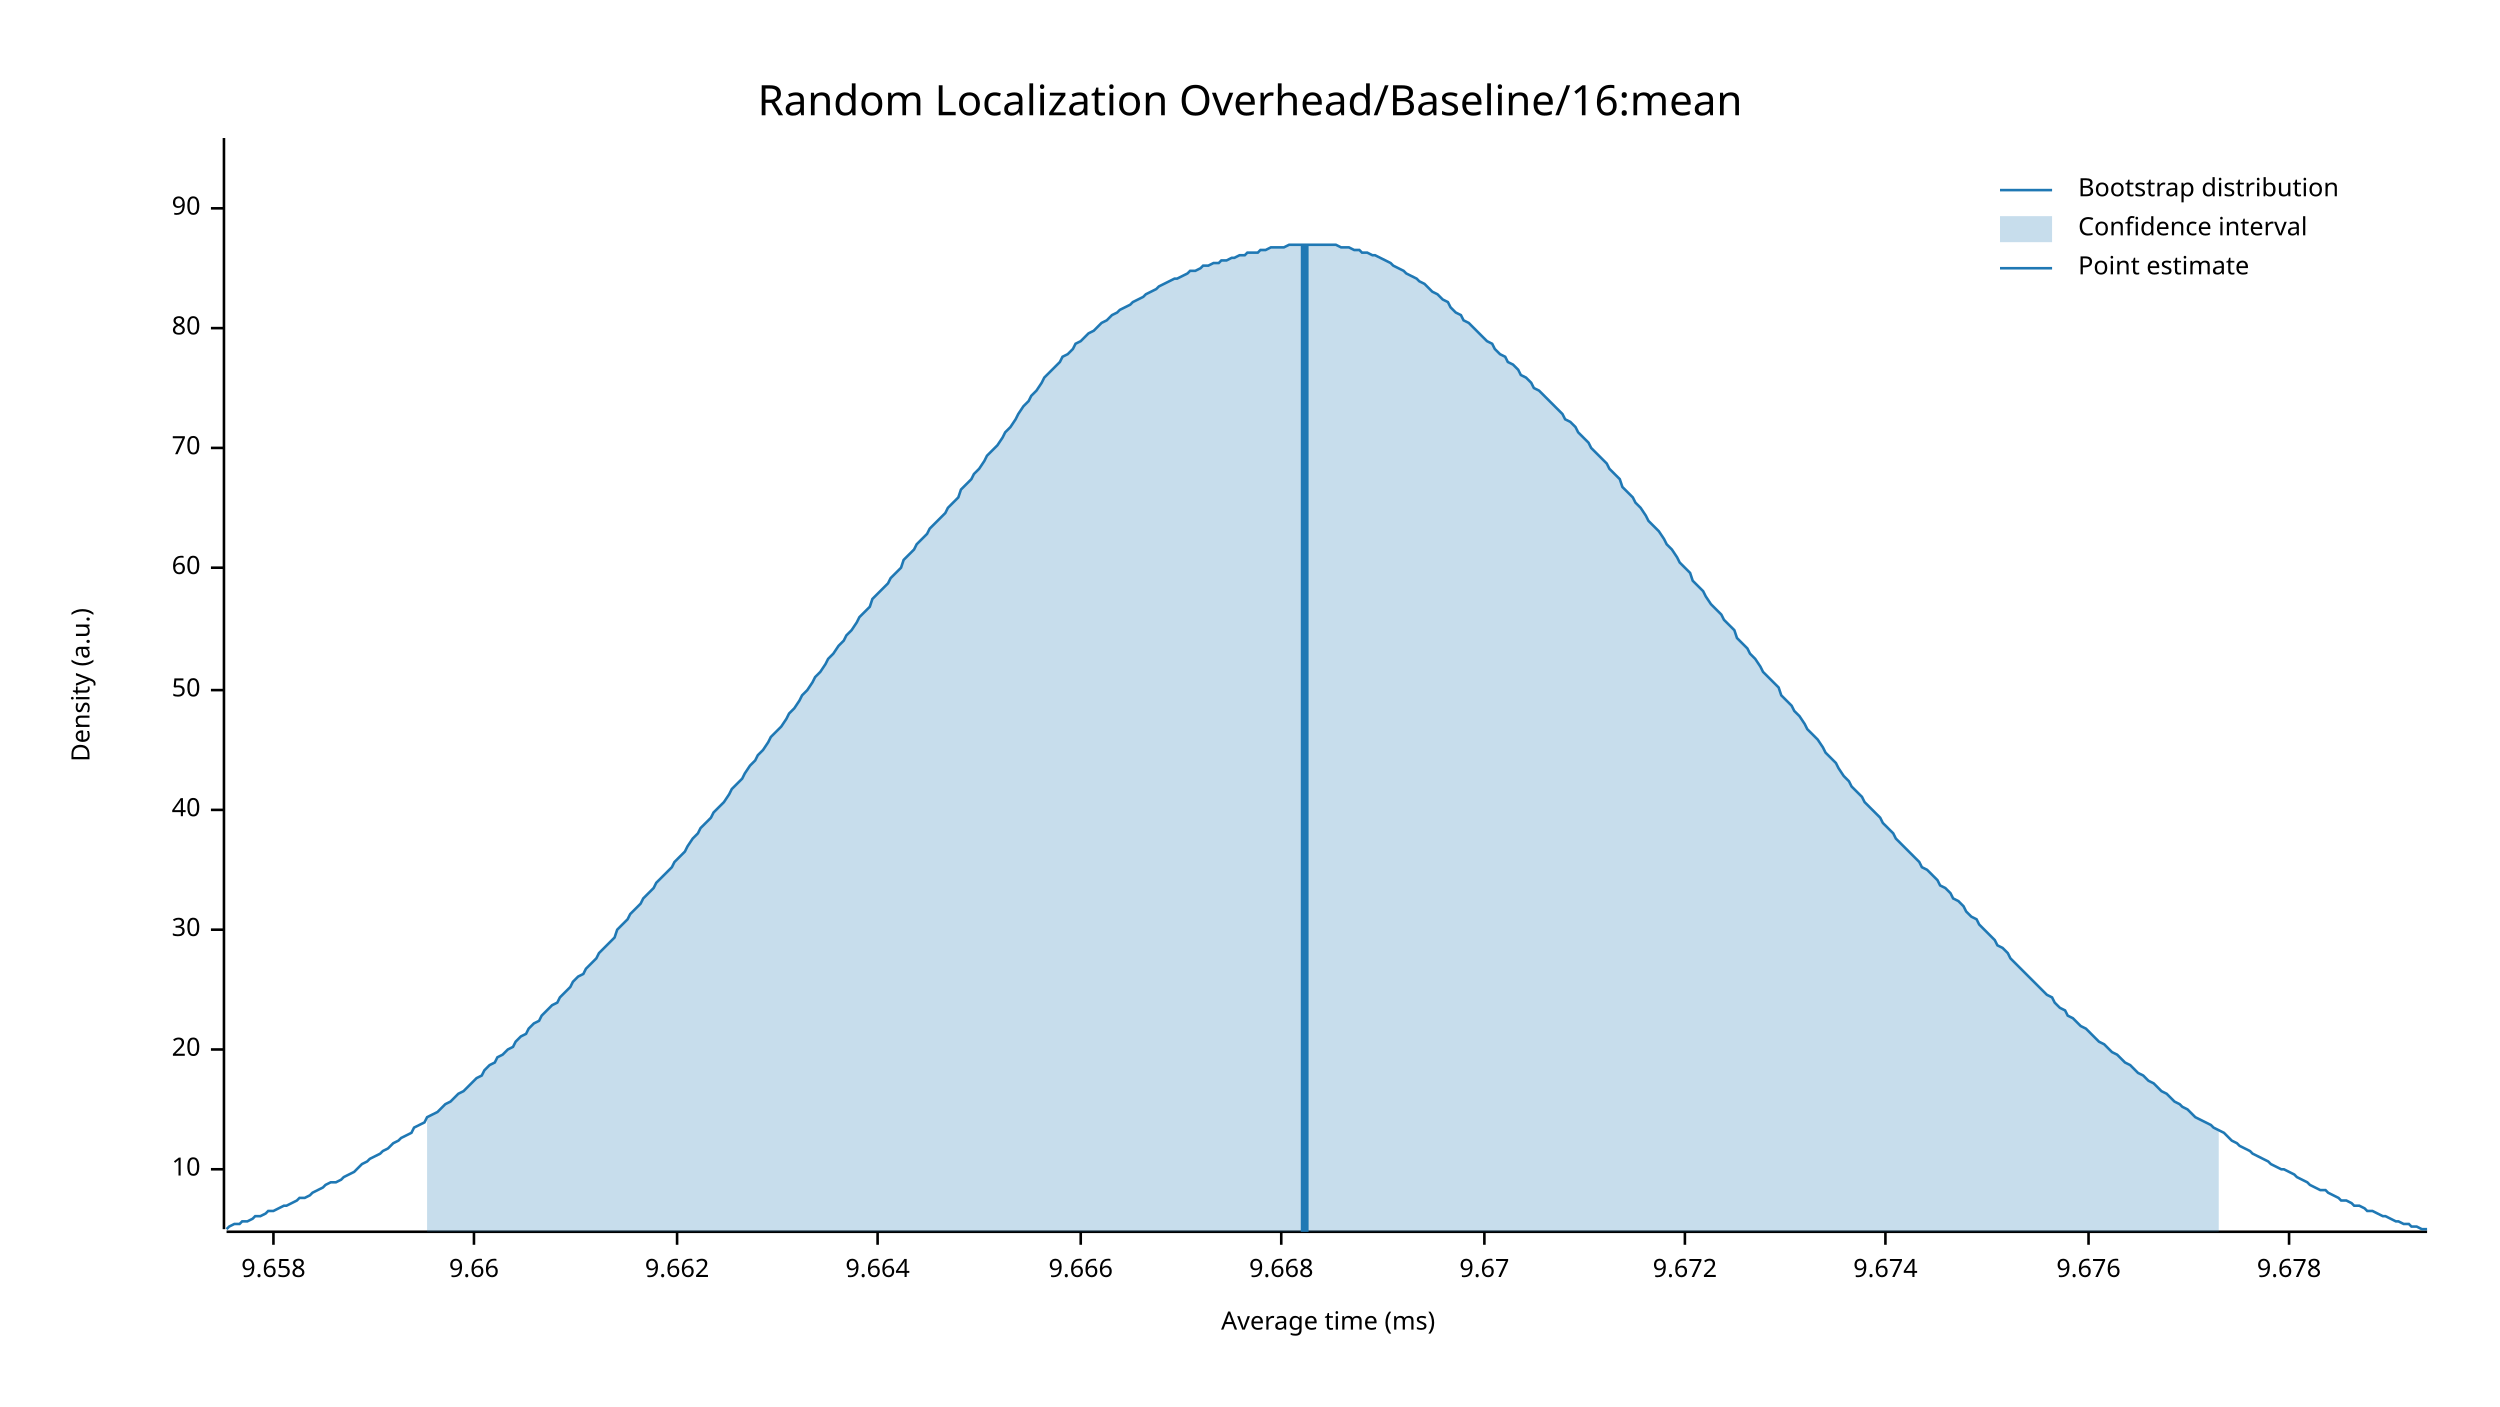
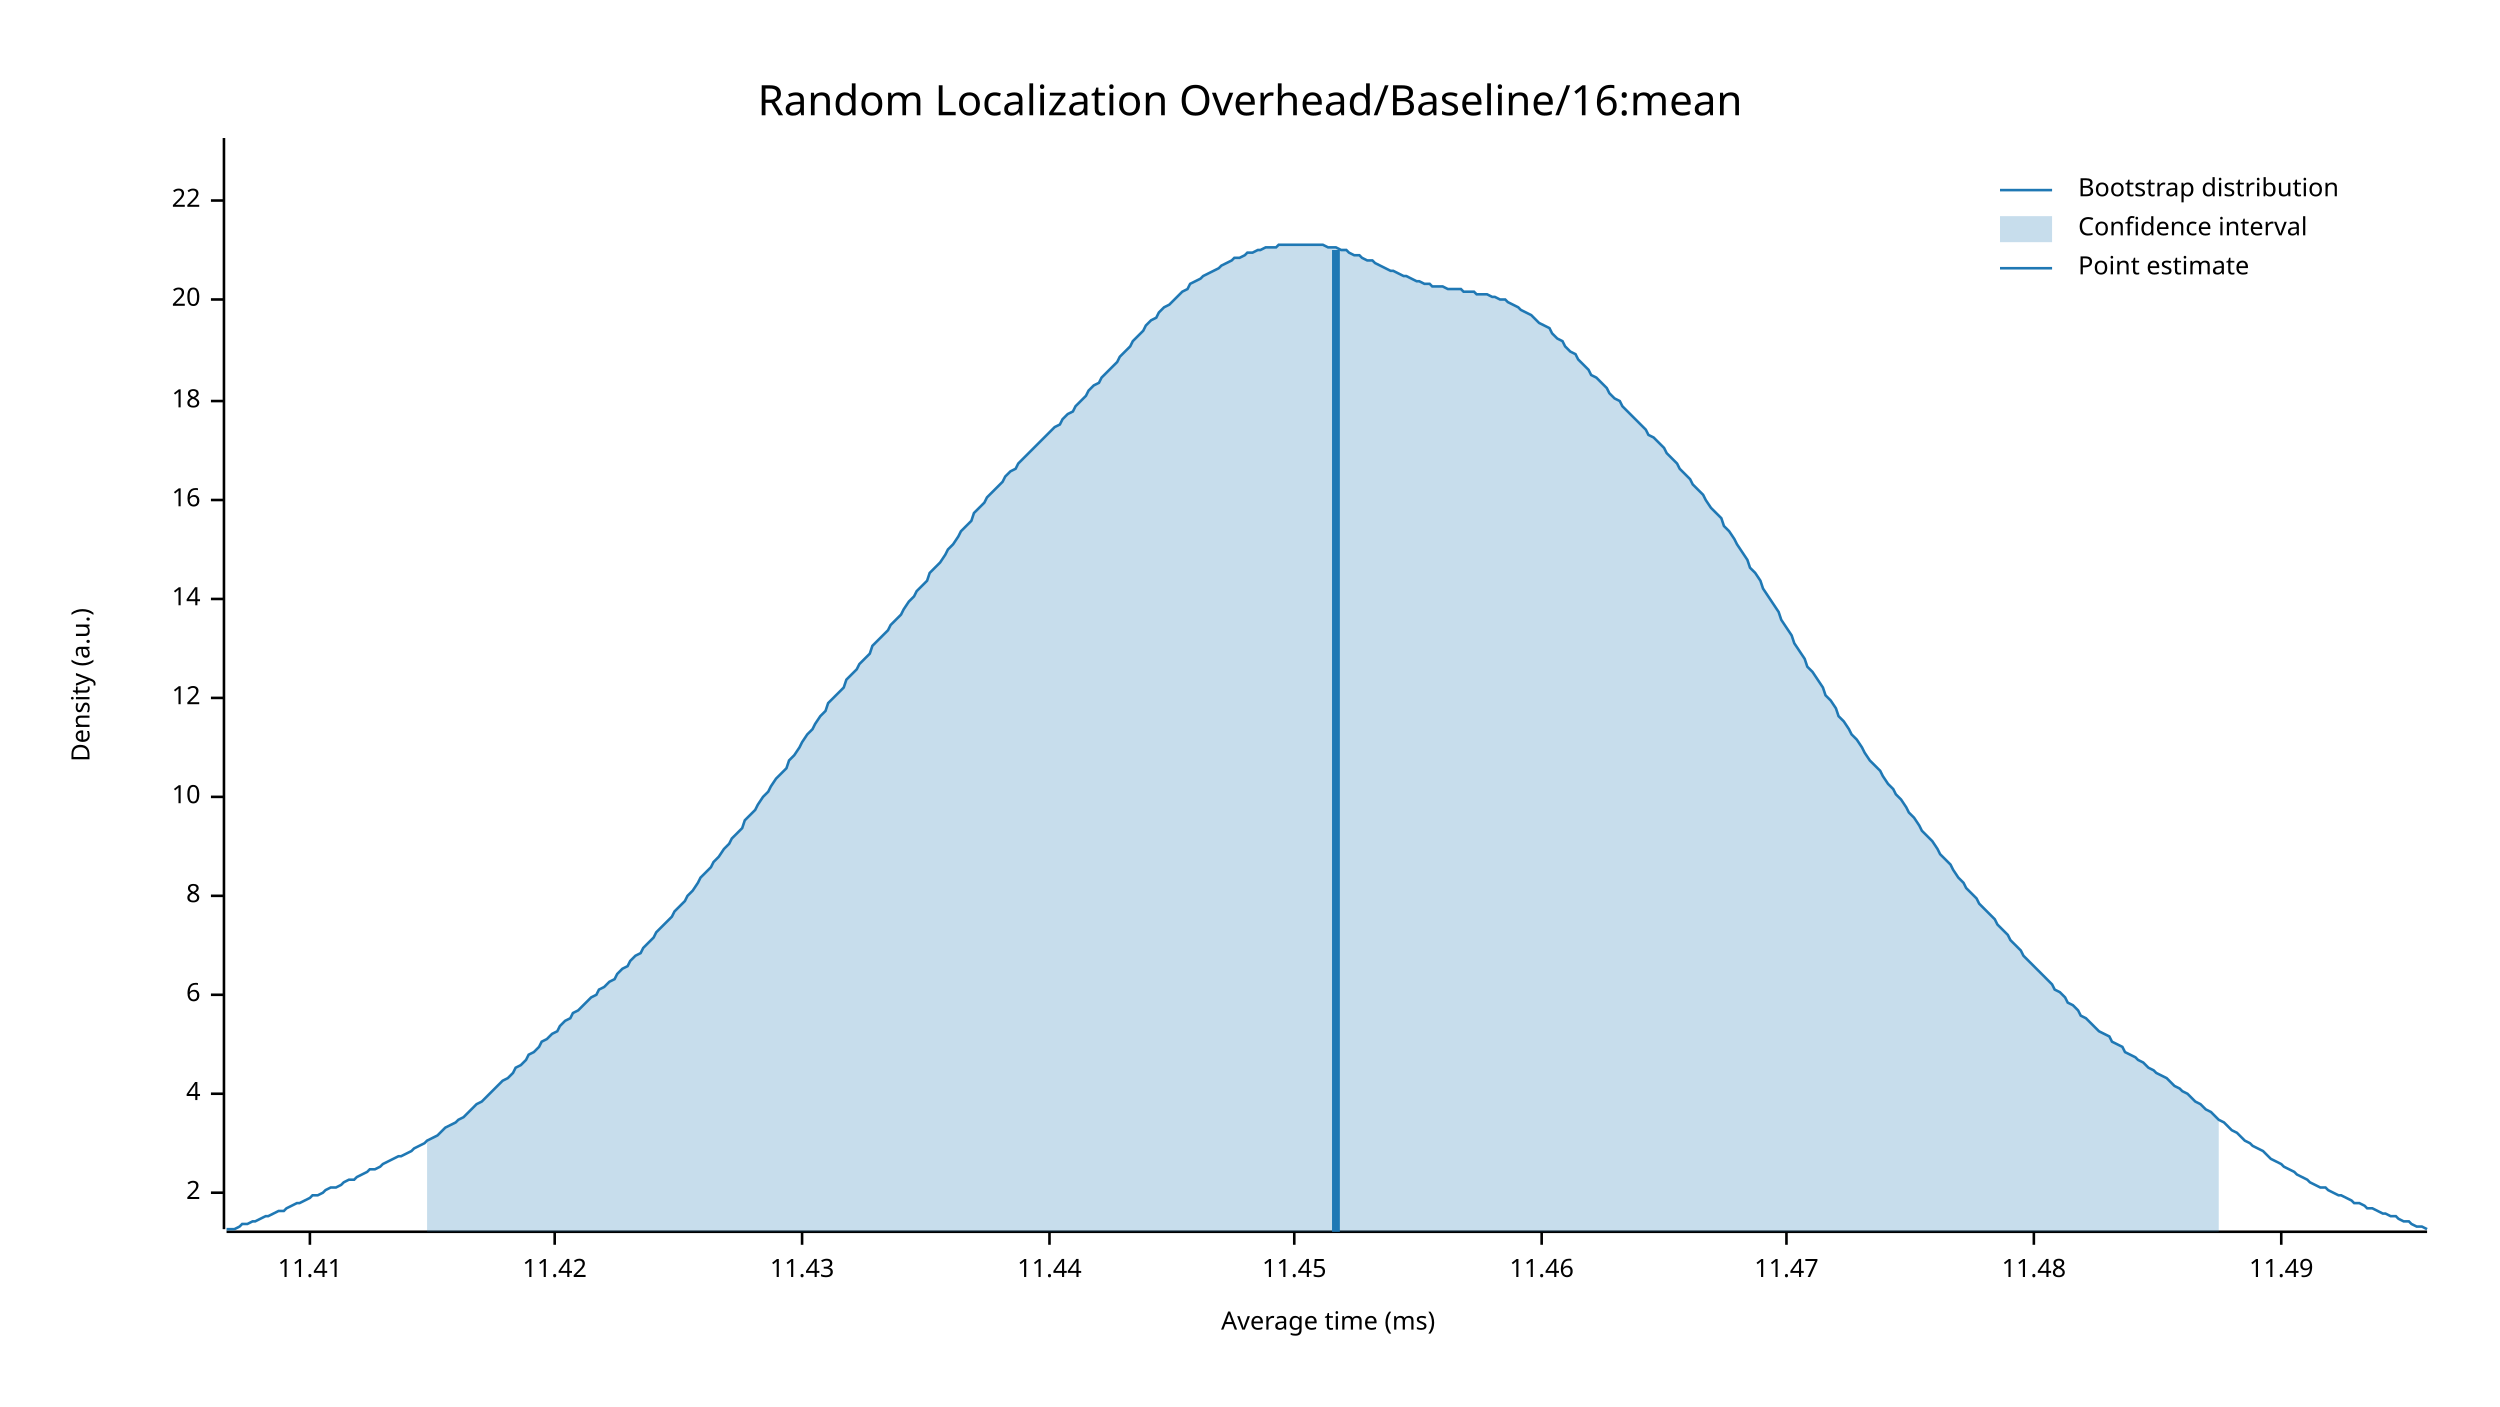
<svg xmlns="http://www.w3.org/2000/svg" width="960" height="540" viewBox="0 0 960 540">
  <text x="480" y="32" dy="0.76em" text-anchor="middle" font-family="sans-serif" font-size="16.129" opacity="1" fill="#000000">
Random Localization Overhead/Baseline/16:mean
</text>
  <text x="27" y="263" dy="0.76em" text-anchor="middle" font-family="sans-serif" font-size="9.677" opacity="1" fill="#000000" transform="rotate(270, 27, 263)">
Density (a.u.)
</text>
  <text x="510" y="513" dy="-0.5ex" text-anchor="middle" font-family="sans-serif" font-size="9.677" opacity="1" fill="#000000">
Average time (ms)
</text>
  <polyline fill="none" opacity="1" stroke="#000000" stroke-width="1" points="86,53 86,472 " />
-   <text x="77" y="449" dy="0.5ex" text-anchor="end" font-family="sans-serif" font-size="9.677" opacity="1" fill="#000000">
+   <text x="77" y="458" dy="0.5ex" text-anchor="end" font-family="sans-serif" font-size="9.677" opacity="1" fill="#000000">
+ 2
+ </text>
+   <polyline fill="none" opacity="1" stroke="#000000" stroke-width="1" points="81,458 86,458 " />
+   <text x="77" y="420" dy="0.5ex" text-anchor="end" font-family="sans-serif" font-size="9.677" opacity="1" fill="#000000">
+ 4
+ </text>
+   <polyline fill="none" opacity="1" stroke="#000000" stroke-width="1" points="81,420 86,420 " />
+   <text x="77" y="382" dy="0.5ex" text-anchor="end" font-family="sans-serif" font-size="9.677" opacity="1" fill="#000000">
+ 6
+ </text>
+   <polyline fill="none" opacity="1" stroke="#000000" stroke-width="1" points="81,382 86,382 " />
+   <text x="77" y="344" dy="0.5ex" text-anchor="end" font-family="sans-serif" font-size="9.677" opacity="1" fill="#000000">
+ 8
+ </text>
+   <polyline fill="none" opacity="1" stroke="#000000" stroke-width="1" points="81,344 86,344 " />
+   <text x="77" y="306" dy="0.5ex" text-anchor="end" font-family="sans-serif" font-size="9.677" opacity="1" fill="#000000">
10
</text>
-   <polyline fill="none" opacity="1" stroke="#000000" stroke-width="1" points="81,449 86,449 " />
-   <text x="77" y="403" dy="0.5ex" text-anchor="end" font-family="sans-serif" font-size="9.677" opacity="1" fill="#000000">
+   <polyline fill="none" opacity="1" stroke="#000000" stroke-width="1" points="81,306 86,306 " />
+   <text x="77" y="268" dy="0.5ex" text-anchor="end" font-family="sans-serif" font-size="9.677" opacity="1" fill="#000000">
+ 12
+ </text>
+   <polyline fill="none" opacity="1" stroke="#000000" stroke-width="1" points="81,268 86,268 " />
+   <text x="77" y="230" dy="0.5ex" text-anchor="end" font-family="sans-serif" font-size="9.677" opacity="1" fill="#000000">
+ 14
+ </text>
+   <polyline fill="none" opacity="1" stroke="#000000" stroke-width="1" points="81,230 86,230 " />
+   <text x="77" y="192" dy="0.5ex" text-anchor="end" font-family="sans-serif" font-size="9.677" opacity="1" fill="#000000">
+ 16
+ </text>
+   <polyline fill="none" opacity="1" stroke="#000000" stroke-width="1" points="81,192 86,192 " />
+   <text x="77" y="154" dy="0.5ex" text-anchor="end" font-family="sans-serif" font-size="9.677" opacity="1" fill="#000000">
+ 18
+ </text>
+   <polyline fill="none" opacity="1" stroke="#000000" stroke-width="1" points="81,154 86,154 " />
+   <text x="77" y="115" dy="0.5ex" text-anchor="end" font-family="sans-serif" font-size="9.677" opacity="1" fill="#000000">
20
</text>
-   <polyline fill="none" opacity="1" stroke="#000000" stroke-width="1" points="81,403 86,403 " />
-   <text x="77" y="357" dy="0.5ex" text-anchor="end" font-family="sans-serif" font-size="9.677" opacity="1" fill="#000000">
- 30
+   <polyline fill="none" opacity="1" stroke="#000000" stroke-width="1" points="81,115 86,115 " />
+   <text x="77" y="77" dy="0.5ex" text-anchor="end" font-family="sans-serif" font-size="9.677" opacity="1" fill="#000000">
+ 22
</text>
-   <polyline fill="none" opacity="1" stroke="#000000" stroke-width="1" points="81,357 86,357 " />
-   <text x="77" y="311" dy="0.5ex" text-anchor="end" font-family="sans-serif" font-size="9.677" opacity="1" fill="#000000">
- 40
+   <polyline fill="none" opacity="1" stroke="#000000" stroke-width="1" points="81,77 86,77 " />
+   <polyline fill="none" opacity="1" stroke="#000000" stroke-width="1" points="87,473 932,473 " />
+   <text x="119" y="483" dy="0.76em" text-anchor="middle" font-family="sans-serif" font-size="9.677" opacity="1" fill="#000000">
+ 11.41
</text>
-   <polyline fill="none" opacity="1" stroke="#000000" stroke-width="1" points="81,311 86,311 " />
-   <text x="77" y="265" dy="0.5ex" text-anchor="end" font-family="sans-serif" font-size="9.677" opacity="1" fill="#000000">
- 50
+   <polyline fill="none" opacity="1" stroke="#000000" stroke-width="1" points="119,473 119,478 " />
+   <text x="213" y="483" dy="0.76em" text-anchor="middle" font-family="sans-serif" font-size="9.677" opacity="1" fill="#000000">
+ 11.42
</text>
-   <polyline fill="none" opacity="1" stroke="#000000" stroke-width="1" points="81,265 86,265 " />
-   <text x="77" y="218" dy="0.5ex" text-anchor="end" font-family="sans-serif" font-size="9.677" opacity="1" fill="#000000">
- 60
+   <polyline fill="none" opacity="1" stroke="#000000" stroke-width="1" points="213,473 213,478 " />
+   <text x="308" y="483" dy="0.76em" text-anchor="middle" font-family="sans-serif" font-size="9.677" opacity="1" fill="#000000">
+ 11.43
</text>
-   <polyline fill="none" opacity="1" stroke="#000000" stroke-width="1" points="81,218 86,218 " />
-   <text x="77" y="172" dy="0.5ex" text-anchor="end" font-family="sans-serif" font-size="9.677" opacity="1" fill="#000000">
- 70
+   <polyline fill="none" opacity="1" stroke="#000000" stroke-width="1" points="308,473 308,478 " />
+   <text x="403" y="483" dy="0.76em" text-anchor="middle" font-family="sans-serif" font-size="9.677" opacity="1" fill="#000000">
+ 11.44
</text>
-   <polyline fill="none" opacity="1" stroke="#000000" stroke-width="1" points="81,172 86,172 " />
-   <text x="77" y="126" dy="0.5ex" text-anchor="end" font-family="sans-serif" font-size="9.677" opacity="1" fill="#000000">
- 80
+   <polyline fill="none" opacity="1" stroke="#000000" stroke-width="1" points="403,473 403,478 " />
+   <text x="497" y="483" dy="0.76em" text-anchor="middle" font-family="sans-serif" font-size="9.677" opacity="1" fill="#000000">
+ 11.45
</text>
-   <polyline fill="none" opacity="1" stroke="#000000" stroke-width="1" points="81,126 86,126 " />
-   <text x="77" y="80" dy="0.5ex" text-anchor="end" font-family="sans-serif" font-size="9.677" opacity="1" fill="#000000">
- 90
+   <polyline fill="none" opacity="1" stroke="#000000" stroke-width="1" points="497,473 497,478 " />
+   <text x="592" y="483" dy="0.76em" text-anchor="middle" font-family="sans-serif" font-size="9.677" opacity="1" fill="#000000">
+ 11.46
</text>
-   <polyline fill="none" opacity="1" stroke="#000000" stroke-width="1" points="81,80 86,80 " />
-   <polyline fill="none" opacity="1" stroke="#000000" stroke-width="1" points="87,473 932,473 " />
-   <text x="105" y="483" dy="0.76em" text-anchor="middle" font-family="sans-serif" font-size="9.677" opacity="1" fill="#000000">
- 9.658
+   <polyline fill="none" opacity="1" stroke="#000000" stroke-width="1" points="592,473 592,478 " />
+   <text x="686" y="483" dy="0.76em" text-anchor="middle" font-family="sans-serif" font-size="9.677" opacity="1" fill="#000000">
+ 11.47
</text>
-   <polyline fill="none" opacity="1" stroke="#000000" stroke-width="1" points="105,473 105,478 " />
-   <text x="182" y="483" dy="0.76em" text-anchor="middle" font-family="sans-serif" font-size="9.677" opacity="1" fill="#000000">
- 9.66
+   <polyline fill="none" opacity="1" stroke="#000000" stroke-width="1" points="686,473 686,478 " />
+   <text x="781" y="483" dy="0.76em" text-anchor="middle" font-family="sans-serif" font-size="9.677" opacity="1" fill="#000000">
+ 11.48
</text>
-   <polyline fill="none" opacity="1" stroke="#000000" stroke-width="1" points="182,473 182,478 " />
-   <text x="260" y="483" dy="0.76em" text-anchor="middle" font-family="sans-serif" font-size="9.677" opacity="1" fill="#000000">
- 9.662
+   <polyline fill="none" opacity="1" stroke="#000000" stroke-width="1" points="781,473 781,478 " />
+   <text x="876" y="483" dy="0.76em" text-anchor="middle" font-family="sans-serif" font-size="9.677" opacity="1" fill="#000000">
+ 11.49
</text>
-   <polyline fill="none" opacity="1" stroke="#000000" stroke-width="1" points="260,473 260,478 " />
-   <text x="337" y="483" dy="0.76em" text-anchor="middle" font-family="sans-serif" font-size="9.677" opacity="1" fill="#000000">
- 9.664
- </text>
-   <polyline fill="none" opacity="1" stroke="#000000" stroke-width="1" points="337,473 337,478 " />
-   <text x="415" y="483" dy="0.76em" text-anchor="middle" font-family="sans-serif" font-size="9.677" opacity="1" fill="#000000">
- 9.666
- </text>
-   <polyline fill="none" opacity="1" stroke="#000000" stroke-width="1" points="415,473 415,478 " />
-   <text x="492" y="483" dy="0.76em" text-anchor="middle" font-family="sans-serif" font-size="9.677" opacity="1" fill="#000000">
- 9.668
- </text>
-   <polyline fill="none" opacity="1" stroke="#000000" stroke-width="1" points="492,473 492,478 " />
-   <text x="570" y="483" dy="0.76em" text-anchor="middle" font-family="sans-serif" font-size="9.677" opacity="1" fill="#000000">
- 9.67
- </text>
-   <polyline fill="none" opacity="1" stroke="#000000" stroke-width="1" points="570,473 570,478 " />
-   <text x="647" y="483" dy="0.76em" text-anchor="middle" font-family="sans-serif" font-size="9.677" opacity="1" fill="#000000">
- 9.672
- </text>
-   <polyline fill="none" opacity="1" stroke="#000000" stroke-width="1" points="647,473 647,478 " />
-   <text x="724" y="483" dy="0.76em" text-anchor="middle" font-family="sans-serif" font-size="9.677" opacity="1" fill="#000000">
- 9.674
- </text>
-   <polyline fill="none" opacity="1" stroke="#000000" stroke-width="1" points="724,473 724,478 " />
-   <text x="802" y="483" dy="0.76em" text-anchor="middle" font-family="sans-serif" font-size="9.677" opacity="1" fill="#000000">
- 9.676
- </text>
-   <polyline fill="none" opacity="1" stroke="#000000" stroke-width="1" points="802,473 802,478 " />
-   <text x="879" y="483" dy="0.76em" text-anchor="middle" font-family="sans-serif" font-size="9.677" opacity="1" fill="#000000">
- 9.678
- </text>
-   <polyline fill="none" opacity="1" stroke="#000000" stroke-width="1" points="879,473 879,478 " />
-   <polyline fill="none" opacity="1" stroke="#1F78B4" stroke-width="1" points="87,472 88,471 90,470 92,470 93,469 95,469 97,468 98,467 100,467 102,466 103,465 105,465 107,464 109,463 110,463 112,462 114,461 115,460 117,460 119,459 120,458 122,457 124,456 125,455 127,454 129,454 131,453 132,452 134,451 136,450 137,449 139,447 141,446 142,445 144,444 146,443 147,442 149,441 151,439 153,438 154,437 156,436 158,435 159,433 161,432 163,431 164,429 166,428 168,427 169,426 171,424 173,423 175,421 176,420 178,419 180,417 181,416 183,414 185,413 186,411 188,409 190,408 191,406 193,405 195,403 197,402 198,400 200,398 202,397 203,395 205,393 207,392 208,390 210,388 212,386 214,385 215,383 217,381 219,379 220,377 222,375 224,374 225,372 227,370 229,368 230,366 232,364 234,362 236,360 237,357 239,355 241,353 242,351 244,349 246,347 247,345 249,343 251,341 252,339 254,337 256,335 258,333 259,331 261,329 263,327 264,325 266,322 268,320 269,318 271,316 273,314 274,312 276,310 278,308 280,305 281,303 283,301 285,299 286,297 288,294 290,292 291,290 293,288 295,285 296,283 298,281 300,279 302,276 303,274 305,272 307,269 308,267 310,265 312,262 313,260 315,258 317,255 318,253 320,251 322,248 324,246 325,244 327,242 329,239 330,237 332,235 334,233 335,230 337,228 339,226 341,224 342,222 344,220 346,218 347,215 349,213 351,211 352,209 354,207 356,205 357,203 359,201 361,199 363,197 364,195 366,193 368,191 369,188 371,186 373,184 374,182 376,180 378,177 379,175 381,173 383,171 385,168 386,166 388,164 390,161 391,159 393,156 395,154 396,152 398,150 400,147 401,145 403,143 405,141 407,139 408,137 410,136 412,134 413,132 415,131 417,129 418,128 420,127 422,125 423,124 425,123 427,121 429,120 430,119 432,118 434,117 435,116 437,115 439,114 440,113 442,112 444,111 445,110 447,109 449,108 451,107 452,107 454,106 456,105 457,104 459,104 461,103 462,102 464,102 466,101 468,101 469,100 471,100 473,99 474,99 476,98 478,98 479,97 481,97 483,97 484,96 486,96 488,95 490,95 491,95 493,95 495,94 496,94 498,94 500,94 501,94 503,94 505,94 506,94 508,94 510,94 512,94 513,94 515,95 517,95 518,95 520,96 522,96 523,97 525,97 527,98 528,98 530,99 532,100 534,101 535,102 537,103 539,104 540,105 542,106 544,107 545,108 547,109 549,111 550,112 552,113 554,115 556,116 557,118 559,120 561,121 562,123 564,124 566,126 567,127 569,129 571,131 573,132 574,134 576,136 578,137 579,139 581,140 583,142 584,144 586,145 588,147 589,149 591,150 593,152 595,154 596,155 598,157 600,159 601,161 603,162 605,164 606,166 608,168 610,170 611,172 613,174 615,176 617,178 618,180 620,182 622,184 623,187 625,189 627,191 628,193 630,195 632,198 633,200 635,202 637,204 639,207 640,209 642,211 644,214 645,216 647,218 649,220 650,223 652,225 654,227 655,229 657,232 659,234 661,236 662,238 664,240 666,242 667,245 669,247 671,249 672,251 674,253 676,256 677,258 679,260 681,262 683,264 684,267 686,269 688,271 689,273 691,275 693,278 694,280 696,282 698,284 700,287 701,289 703,291 705,293 706,295 708,298 710,300 711,302 713,304 715,306 716,308 718,310 720,312 722,314 723,316 725,318 727,320 728,322 730,324 732,326 733,327 735,329 737,331 738,333 740,334 742,336 744,338 745,340 747,341 749,343 750,345 752,346 754,348 755,350 757,352 759,353 760,355 762,357 764,359 766,361 767,363 769,364 771,366 772,368 774,370 776,372 777,373 779,375 781,377 782,378 784,380 786,382 788,383 789,385 791,387 793,388 794,390 796,391 798,393 799,394 801,395 803,397 804,398 806,400 808,401 810,403 811,404 813,405 815,407 816,408 818,409 820,411 821,412 823,413 825,415 827,416 828,417 830,419 832,420 833,421 835,423 837,424 838,425 840,426 842,428 843,429 845,430 847,431 849,432 850,433 852,434 854,435 855,436 857,438 859,439 860,440 862,441 864,442 865,443 867,444 869,445 871,446 872,447 874,448 876,449 877,449 879,450 881,451 882,452 884,453 886,454 887,455 889,456 891,457 893,457 894,458 896,459 898,460 899,461 901,461 903,462 904,463 906,463 908,464 909,465 911,465 913,466 915,467 916,467 918,468 920,469 921,469 923,470 925,470 926,471 928,471 930,472 932,472 " />
-   <polygon opacity="0.25" fill="#1F78B4" points="164,429 166,428 168,427 169,426 171,424 173,423 175,421 176,420 178,419 180,417 181,416 183,414 185,413 186,411 188,409 190,408 191,406 193,405 195,403 197,402 198,400 200,398 202,397 203,395 205,393 207,392 208,390 210,388 212,386 214,385 215,383 217,381 219,379 220,377 222,375 224,374 225,372 227,370 229,368 230,366 232,364 234,362 236,360 237,357 239,355 241,353 242,351 244,349 246,347 247,345 249,343 251,341 252,339 254,337 256,335 258,333 259,331 261,329 263,327 264,325 266,322 268,320 269,318 271,316 273,314 274,312 276,310 278,308 280,305 281,303 283,301 285,299 286,297 288,294 290,292 291,290 293,288 295,285 296,283 298,281 300,279 302,276 303,274 305,272 307,269 308,267 310,265 312,262 313,260 315,258 317,255 318,253 320,251 322,248 324,246 325,244 327,242 329,239 330,237 332,235 334,233 335,230 337,228 339,226 341,224 342,222 344,220 346,218 347,215 349,213 351,211 352,209 354,207 356,205 357,203 359,201 361,199 363,197 364,195 366,193 368,191 369,188 371,186 373,184 374,182 376,180 378,177 379,175 381,173 383,171 385,168 386,166 388,164 390,161 391,159 393,156 395,154 396,152 398,150 400,147 401,145 403,143 405,141 407,139 408,137 410,136 412,134 413,132 415,131 417,129 418,128 420,127 422,125 423,124 425,123 427,121 429,120 430,119 432,118 434,117 435,116 437,115 439,114 440,113 442,112 444,111 445,110 447,109 449,108 451,107 452,107 454,106 456,105 457,104 459,104 461,103 462,102 464,102 466,101 468,101 469,100 471,100 473,99 474,99 476,98 478,98 479,97 481,97 483,97 484,96 486,96 488,95 490,95 491,95 493,95 495,94 496,94 498,94 500,94 501,94 503,94 505,94 506,94 508,94 510,94 512,94 513,94 515,95 517,95 518,95 520,96 522,96 523,97 525,97 527,98 528,98 530,99 532,100 534,101 535,102 537,103 539,104 540,105 542,106 544,107 545,108 547,109 549,111 550,112 552,113 554,115 556,116 557,118 559,120 561,121 562,123 564,124 566,126 567,127 569,129 571,131 573,132 574,134 576,136 578,137 579,139 581,140 583,142 584,144 586,145 588,147 589,149 591,150 593,152 595,154 596,155 598,157 600,159 601,161 603,162 605,164 606,166 608,168 610,170 611,172 613,174 615,176 617,178 618,180 620,182 622,184 623,187 625,189 627,191 628,193 630,195 632,198 633,200 635,202 637,204 639,207 640,209 642,211 644,214 645,216 647,218 649,220 650,223 652,225 654,227 655,229 657,232 659,234 661,236 662,238 664,240 666,242 667,245 669,247 671,249 672,251 674,253 676,256 677,258 679,260 681,262 683,264 684,267 686,269 688,271 689,273 691,275 693,278 694,280 696,282 698,284 700,287 701,289 703,291 705,293 706,295 708,298 710,300 711,302 713,304 715,306 716,308 718,310 720,312 722,314 723,316 725,318 727,320 728,322 730,324 732,326 733,327 735,329 737,331 738,333 740,334 742,336 744,338 745,340 747,341 749,343 750,345 752,346 754,348 755,350 757,352 759,353 760,355 762,357 764,359 766,361 767,363 769,364 771,366 772,368 774,370 776,372 777,373 779,375 781,377 782,378 784,380 786,382 788,383 789,385 791,387 793,388 794,390 796,391 798,393 799,394 801,395 803,397 804,398 806,400 808,401 810,403 811,404 813,405 815,407 816,408 818,409 820,411 821,412 823,413 825,415 827,416 828,417 830,419 832,420 833,421 835,423 837,424 838,425 840,426 842,428 843,429 845,430 847,431 849,432 850,433 852,434 852,473 164,473 " />
-   <polyline fill="none" opacity="1" stroke="#1F78B4" stroke-width="3" points="501,473 501,94 " />
+   <polyline fill="none" opacity="1" stroke="#000000" stroke-width="1" points="876,473 876,478 " />
+   <polyline fill="none" opacity="1" stroke="#1F78B4" stroke-width="1" points="87,472 88,472 90,472 92,471 93,470 95,470 97,469 98,469 100,468 102,467 103,467 105,466 107,465 109,465 110,464 112,463 114,462 115,462 117,461 119,460 120,459 122,459 124,458 125,457 127,456 129,456 131,455 132,454 134,453 136,453 137,452 139,451 141,450 142,449 144,449 146,448 147,447 149,446 151,445 153,444 154,444 156,443 158,442 159,441 161,440 163,439 164,438 166,437 168,436 169,435 171,433 173,432 175,431 176,430 178,429 180,427 181,426 183,424 185,423 186,422 188,420 190,418 191,417 193,415 195,414 197,412 198,410 200,409 202,407 203,405 205,404 207,402 208,400 210,399 212,397 214,396 215,394 217,392 219,391 220,389 222,388 224,386 225,385 227,383 229,382 230,380 232,379 234,377 236,376 237,374 239,372 241,371 242,369 244,367 246,366 247,364 249,362 251,360 252,358 254,356 256,354 258,352 259,350 261,348 263,346 264,344 266,342 268,339 269,337 271,335 273,333 274,331 276,329 278,326 280,324 281,322 283,320 285,318 286,315 288,313 290,311 291,309 293,306 295,304 296,302 298,299 300,297 302,295 303,292 305,290 307,287 308,285 310,282 312,280 313,278 315,275 317,273 318,270 320,268 322,266 324,264 325,261 327,259 329,257 330,255 332,253 334,251 335,248 337,246 339,244 341,242 342,240 344,238 346,236 347,234 349,231 351,229 352,227 354,225 356,223 357,220 359,218 361,216 363,213 364,211 366,209 368,206 369,204 371,202 373,200 374,197 376,195 378,193 379,191 381,189 383,187 385,185 386,183 388,181 390,180 391,178 393,176 395,174 396,173 398,171 400,169 401,168 403,166 405,164 407,163 408,161 410,159 412,158 413,156 415,154 417,152 418,150 420,148 422,147 423,145 425,143 427,141 429,139 430,137 432,135 434,133 435,131 437,129 439,127 440,125 442,123 444,122 445,120 447,118 449,117 451,115 452,114 454,112 456,111 457,109 459,108 461,107 462,106 464,105 466,104 468,103 469,102 471,101 473,100 474,99 476,99 478,98 479,97 481,97 483,96 484,96 486,95 488,95 490,95 491,94 493,94 495,94 496,94 498,94 500,94 501,94 503,94 505,94 506,94 508,94 510,95 512,95 513,95 515,96 517,96 518,97 520,98 522,98 523,99 525,100 527,100 528,101 530,102 532,103 534,104 535,104 537,105 539,106 540,106 542,107 544,108 545,108 547,109 549,109 550,110 552,110 554,110 556,111 557,111 559,111 561,111 562,112 564,112 566,112 567,113 569,113 571,113 573,114 574,114 576,115 578,115 579,116 581,117 583,118 584,119 586,120 588,121 589,122 591,124 593,125 595,126 596,128 598,130 600,131 601,133 603,135 605,136 606,138 608,140 610,142 611,144 613,145 615,147 617,149 618,151 620,153 622,154 623,156 625,158 627,160 628,161 630,163 632,165 633,167 635,168 637,170 639,172 640,174 642,176 644,178 645,180 647,182 649,184 650,186 652,188 654,190 655,192 657,195 659,197 661,199 662,202 664,204 666,207 667,209 669,212 671,215 672,218 674,220 676,223 677,226 679,229 681,232 683,235 684,238 686,241 688,244 689,247 691,250 693,253 694,256 696,258 698,261 700,264 701,267 703,269 705,272 706,275 708,277 710,280 711,282 713,284 715,287 716,289 718,292 720,294 722,296 723,298 725,301 727,303 728,305 730,307 732,310 733,312 735,314 737,317 738,319 740,321 742,323 744,326 745,328 747,330 749,332 750,334 752,337 754,339 755,341 757,343 759,345 760,347 762,349 764,351 766,353 767,355 769,357 771,359 772,361 774,363 776,365 777,367 779,369 781,371 782,372 784,374 786,376 788,378 789,380 791,381 793,383 794,385 796,386 798,388 799,390 801,391 803,393 804,394 806,396 808,397 810,398 811,400 813,401 815,402 816,404 818,405 820,406 821,407 823,408 825,410 827,411 828,412 830,413 832,414 833,415 835,417 837,418 838,419 840,420 842,422 843,423 845,424 847,426 849,427 850,428 852,430 854,431 855,432 857,434 859,435 860,436 862,438 864,439 865,440 867,441 869,442 871,444 872,445 874,446 876,447 877,448 879,449 881,450 882,451 884,452 886,453 887,454 889,455 891,456 893,456 894,457 896,458 898,459 899,459 901,460 903,461 904,462 906,462 908,463 909,464 911,464 913,465 915,466 916,466 918,467 920,467 921,468 923,469 925,469 926,470 928,471 930,471 932,472 " />
+   <polygon opacity="0.25" fill="#1F78B4" points="164,438 166,437 168,436 169,435 171,433 173,432 175,431 176,430 178,429 180,427 181,426 183,424 185,423 186,422 188,420 190,418 191,417 193,415 195,414 197,412 198,410 200,409 202,407 203,405 205,404 207,402 208,400 210,399 212,397 214,396 215,394 217,392 219,391 220,389 222,388 224,386 225,385 227,383 229,382 230,380 232,379 234,377 236,376 237,374 239,372 241,371 242,369 244,367 246,366 247,364 249,362 251,360 252,358 254,356 256,354 258,352 259,350 261,348 263,346 264,344 266,342 268,339 269,337 271,335 273,333 274,331 276,329 278,326 280,324 281,322 283,320 285,318 286,315 288,313 290,311 291,309 293,306 295,304 296,302 298,299 300,297 302,295 303,292 305,290 307,287 308,285 310,282 312,280 313,278 315,275 317,273 318,270 320,268 322,266 324,264 325,261 327,259 329,257 330,255 332,253 334,251 335,248 337,246 339,244 341,242 342,240 344,238 346,236 347,234 349,231 351,229 352,227 354,225 356,223 357,220 359,218 361,216 363,213 364,211 366,209 368,206 369,204 371,202 373,200 374,197 376,195 378,193 379,191 381,189 383,187 385,185 386,183 388,181 390,180 391,178 393,176 395,174 396,173 398,171 400,169 401,168 403,166 405,164 407,163 408,161 410,159 412,158 413,156 415,154 417,152 418,150 420,148 422,147 423,145 425,143 427,141 429,139 430,137 432,135 434,133 435,131 437,129 439,127 440,125 442,123 444,122 445,120 447,118 449,117 451,115 452,114 454,112 456,111 457,109 459,108 461,107 462,106 464,105 466,104 468,103 469,102 471,101 473,100 474,99 476,99 478,98 479,97 481,97 483,96 484,96 486,95 488,95 490,95 491,94 493,94 495,94 496,94 498,94 500,94 501,94 503,94 505,94 506,94 508,94 510,95 512,95 513,95 515,96 517,96 518,97 520,98 522,98 523,99 525,100 527,100 528,101 530,102 532,103 534,104 535,104 537,105 539,106 540,106 542,107 544,108 545,108 547,109 549,109 550,110 552,110 554,110 556,111 557,111 559,111 561,111 562,112 564,112 566,112 567,113 569,113 571,113 573,114 574,114 576,115 578,115 579,116 581,117 583,118 584,119 586,120 588,121 589,122 591,124 593,125 595,126 596,128 598,130 600,131 601,133 603,135 605,136 606,138 608,140 610,142 611,144 613,145 615,147 617,149 618,151 620,153 622,154 623,156 625,158 627,160 628,161 630,163 632,165 633,167 635,168 637,170 639,172 640,174 642,176 644,178 645,180 647,182 649,184 650,186 652,188 654,190 655,192 657,195 659,197 661,199 662,202 664,204 666,207 667,209 669,212 671,215 672,218 674,220 676,223 677,226 679,229 681,232 683,235 684,238 686,241 688,244 689,247 691,250 693,253 694,256 696,258 698,261 700,264 701,267 703,269 705,272 706,275 708,277 710,280 711,282 713,284 715,287 716,289 718,292 720,294 722,296 723,298 725,301 727,303 728,305 730,307 732,310 733,312 735,314 737,317 738,319 740,321 742,323 744,326 745,328 747,330 749,332 750,334 752,337 754,339 755,341 757,343 759,345 760,347 762,349 764,351 766,353 767,355 769,357 771,359 772,361 774,363 776,365 777,367 779,369 781,371 782,372 784,374 786,376 788,378 789,380 791,381 793,383 794,385 796,386 798,388 799,390 801,391 803,393 804,394 806,396 808,397 810,398 811,400 813,401 815,402 816,404 818,405 820,406 821,407 823,408 825,410 827,411 828,412 830,413 832,414 833,415 835,417 837,418 838,419 840,420 842,422 843,423 845,424 847,426 849,427 850,428 852,430 852,473 164,473 " />
+   <polyline fill="none" opacity="1" stroke="#1F78B4" stroke-width="3" points="513,473 513,96 " />
  <text x="798" y="68" dy="0.76em" text-anchor="start" font-family="sans-serif" font-size="9.677" opacity="1" fill="#000000">
Bootstrap distribution
</text>
  <text x="798" y="83" dy="0.76em" text-anchor="start" font-family="sans-serif" font-size="9.677" opacity="1" fill="#000000">
Confidence interval
</text>
  <text x="798" y="98" dy="0.76em" text-anchor="start" font-family="sans-serif" font-size="9.677" opacity="1" fill="#000000">
Point estimate
</text>
  <polyline fill="none" opacity="1" stroke="#1F78B4" stroke-width="1" points="768,73 788,73 " />
  <rect x="768" y="83" width="20" height="10" opacity="0.25" fill="#1F78B4" stroke="none" />
  <polyline fill="none" opacity="1" stroke="#1F78B4" stroke-width="1" points="768,103 788,103 " />
</svg>
